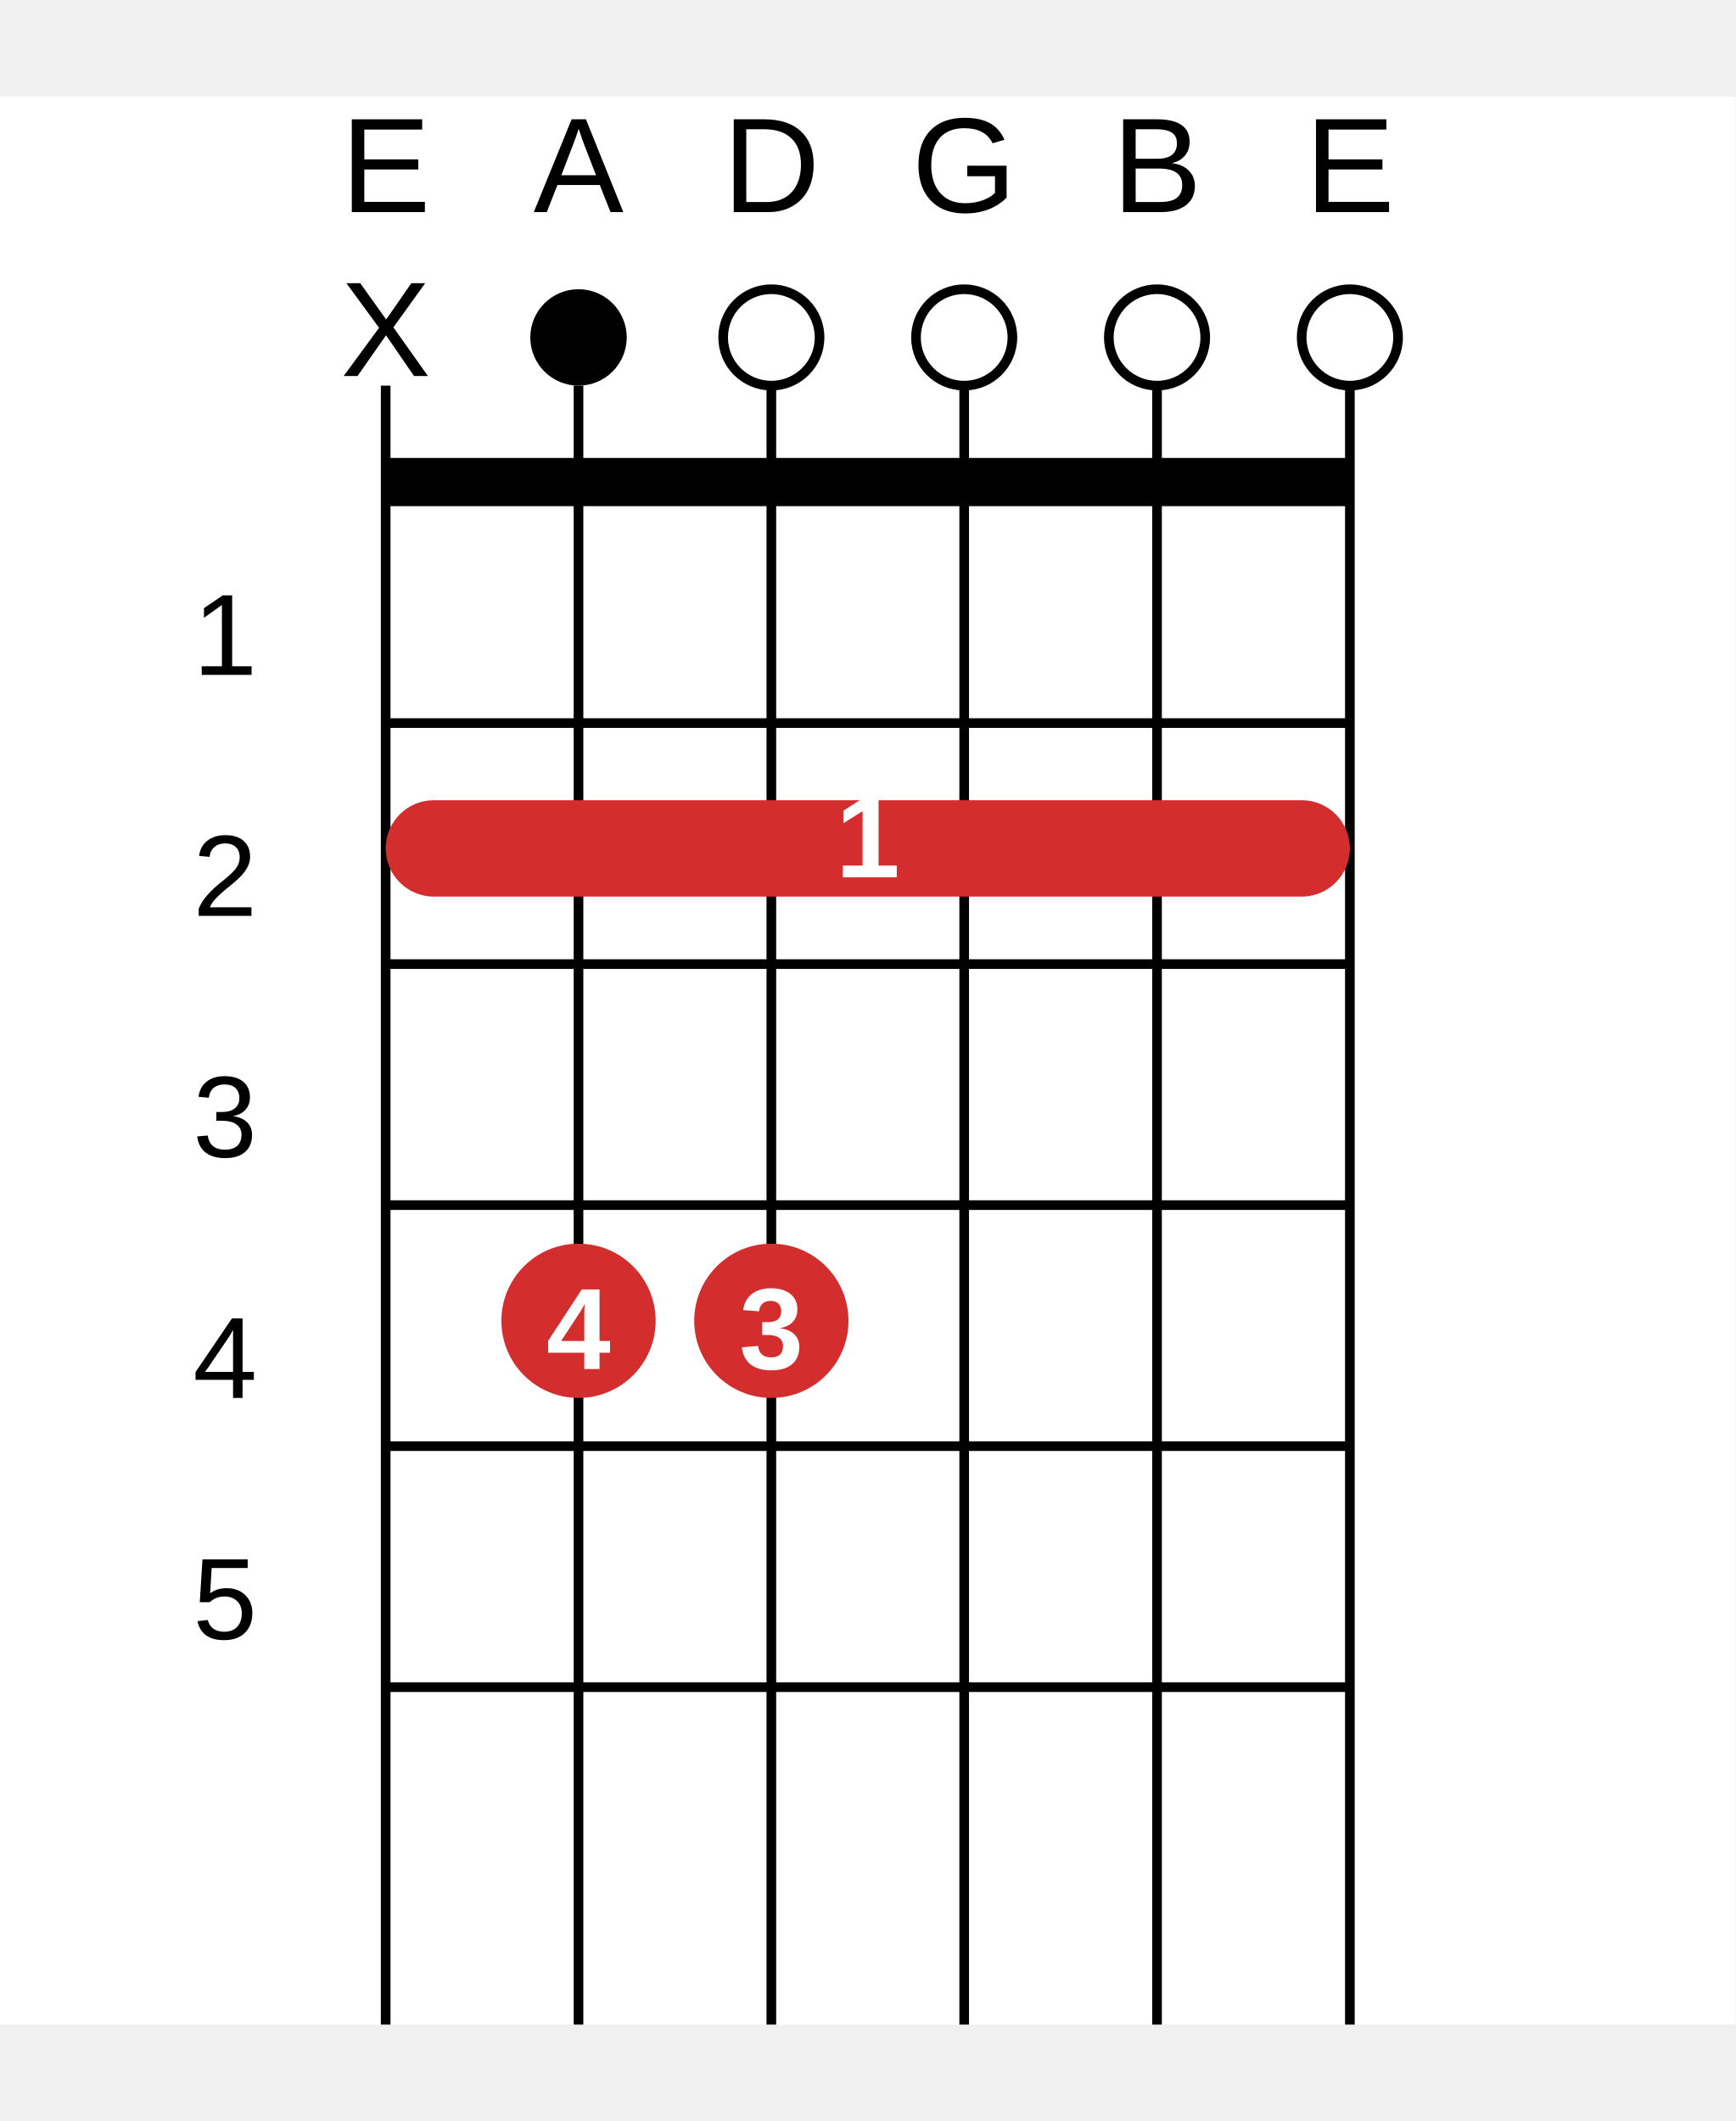
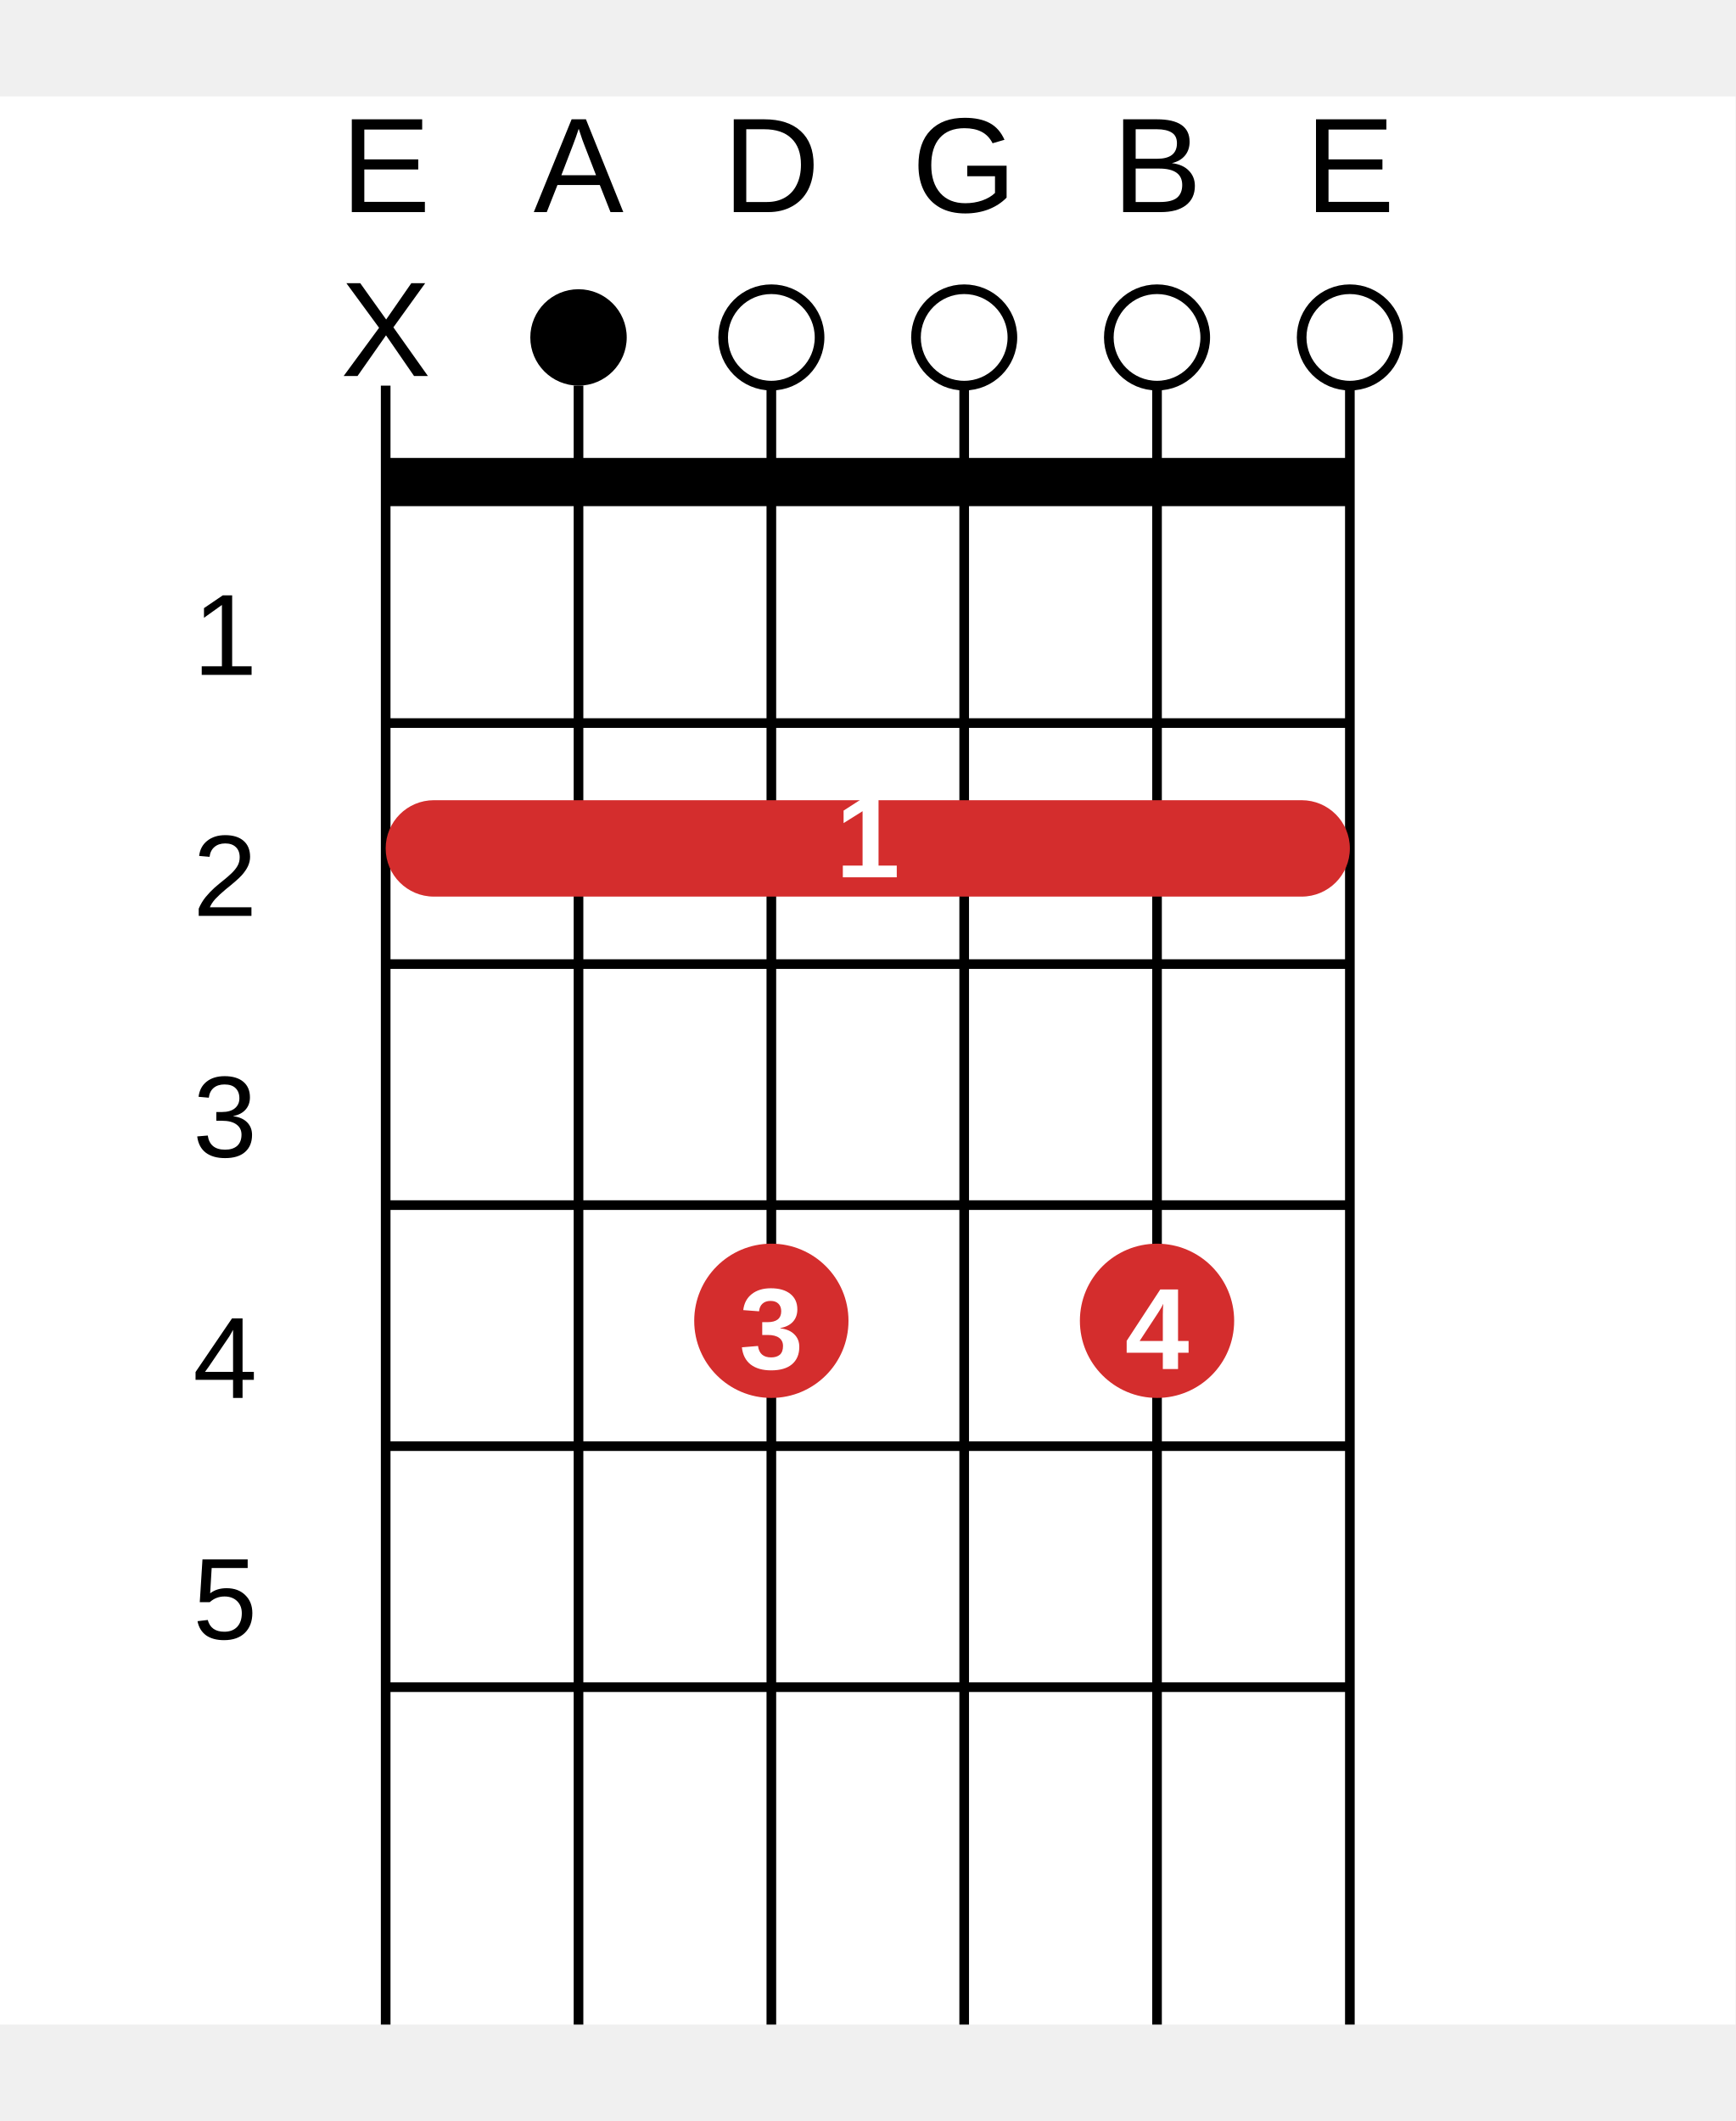
- <svg xmlns="http://www.w3.org/2000/svg" width="180" height="220" viewBox="0 0 180 220" aria-label="C7 shape">
+ <svg xmlns="http://www.w3.org/2000/svg" width="180" height="220" viewBox="0 0 180 220" aria-label="C7 shape ajustado">
  <g transform="translate(0, 10)">
    <rect width="180" height="200" fill="#fff" />
    <text x="40" y="12" font-size="14" font-family="Arial" fill="#000" text-anchor="middle">E</text>
    <text x="60" y="12" font-size="14" font-family="Arial" fill="#000" text-anchor="middle">A</text>
    <text x="80" y="12" font-size="14" font-family="Arial" fill="#000" text-anchor="middle">D</text>
    <text x="100" y="12" font-size="14" font-family="Arial" fill="#000" text-anchor="middle">G</text>
    <text x="120" y="12" font-size="14" font-family="Arial" fill="#000" text-anchor="middle">B</text>
    <text x="140" y="12" font-size="14" font-family="Arial" fill="#000" text-anchor="middle">E</text>
    <line x1="40" y1="30" x2="40" y2="200" stroke="#000" stroke-width="1" />
    <line x1="60" y1="30" x2="60" y2="200" stroke="#000" stroke-width="1" />
    <line x1="80" y1="30" x2="80" y2="200" stroke="#000" stroke-width="1" />
    <line x1="100" y1="30" x2="100" y2="200" stroke="#000" stroke-width="1" />
    <line x1="120" y1="30" x2="120" y2="200" stroke="#000" stroke-width="1" />
    <line x1="140" y1="30" x2="140" y2="200" stroke="#000" stroke-width="1" />
    <line x1="40" y1="40" x2="140" y2="40" stroke="#000" stroke-width="5" />
    <line x1="40" y1="65" x2="140" y2="65" stroke="#000" stroke-width="1" />
    <line x1="40" y1="90" x2="140" y2="90" stroke="#000" stroke-width="1" />
    <line x1="40" y1="115" x2="140" y2="115" stroke="#000" stroke-width="1" />
    <line x1="40" y1="140" x2="140" y2="140" stroke="#000" stroke-width="1" />
    <line x1="40" y1="165" x2="140" y2="165" stroke="#000" stroke-width="1" />
    <text x="20" y="60" font-size="12" font-family="Arial" fill="#000">1</text>
    <text x="20" y="85" font-size="12" font-family="Arial" fill="#000">2</text>
    <text x="20" y="110" font-size="12" font-family="Arial" fill="#000">3</text>
    <text x="20" y="135" font-size="12" font-family="Arial" fill="#000">4</text>
    <text x="20" y="160" font-size="12" font-family="Arial" fill="#000">5</text>
    <text x="40" y="29" font-size="14" font-family="Arial" fill="#000" text-anchor="middle">X</text>
    <circle cx="60" cy="25" r="5" fill="black" />
    <circle cx="80" cy="25" r="5" fill="white" stroke="#000" stroke-width="1" />
    <circle cx="100" cy="25" r="5" fill="white" stroke="#000" stroke-width="1" />
    <circle cx="120" cy="25" r="5" fill="white" stroke="#000" stroke-width="1" />
    <circle cx="140" cy="25" r="5" fill="white" stroke="#000" stroke-width="1" />
    <rect x="40" y="73" width="100" height="10" rx="5" ry="5" fill="#D42D2D" />
    <text x="90" y="81" font-size="12" font-family="Arial" fill="#fff" text-anchor="middle" font-weight="bold">1</text>
    <circle cx="80" cy="127" r="8" fill="#D42D2D" />
    <text x="80" y="132" font-size="12" font-family="Arial" fill="#fff" text-anchor="middle" font-weight="bold">3</text>
-     <circle cx="60" cy="127" r="8" fill="#D42D2D" />
-     <text x="60" y="132" font-size="12" font-family="Arial" fill="#fff" text-anchor="middle" font-weight="bold">4</text>
+     <circle cx="120" cy="127" r="8" fill="#D42D2D" />
+     <text x="120" y="132" font-size="12" font-family="Arial" fill="#fff" text-anchor="middle" font-weight="bold">4</text>
  </g>
</svg>
